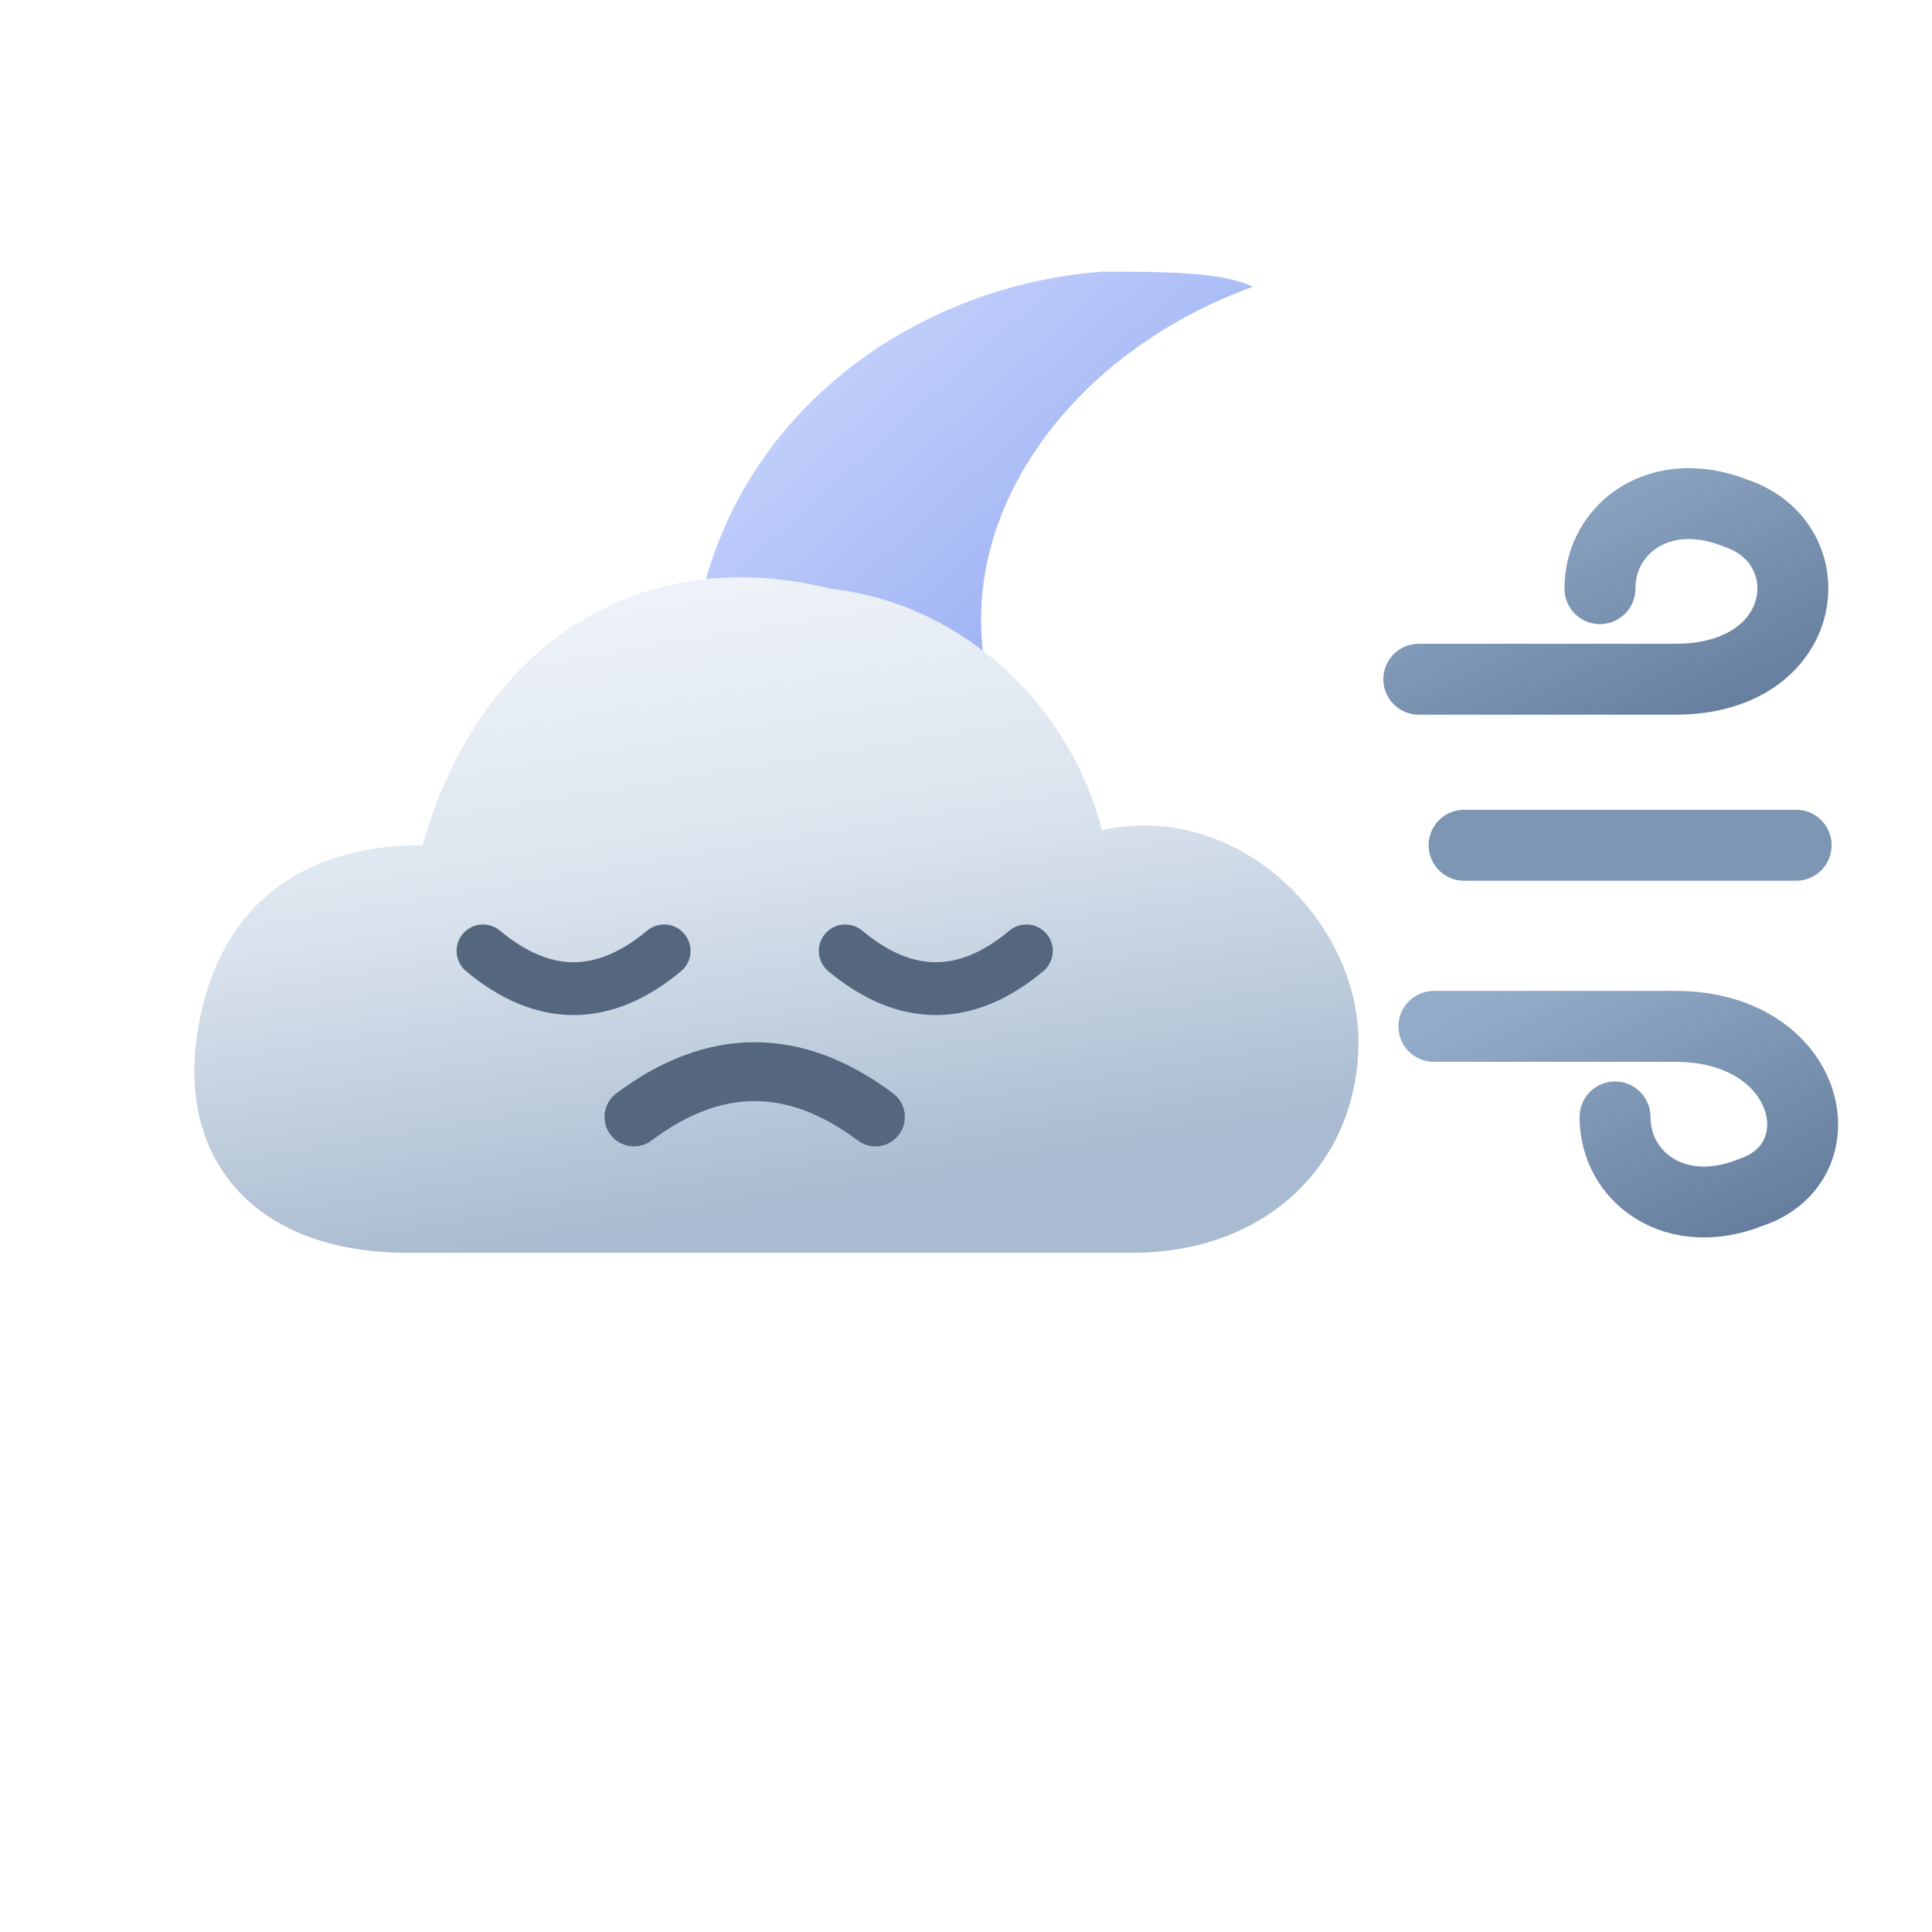
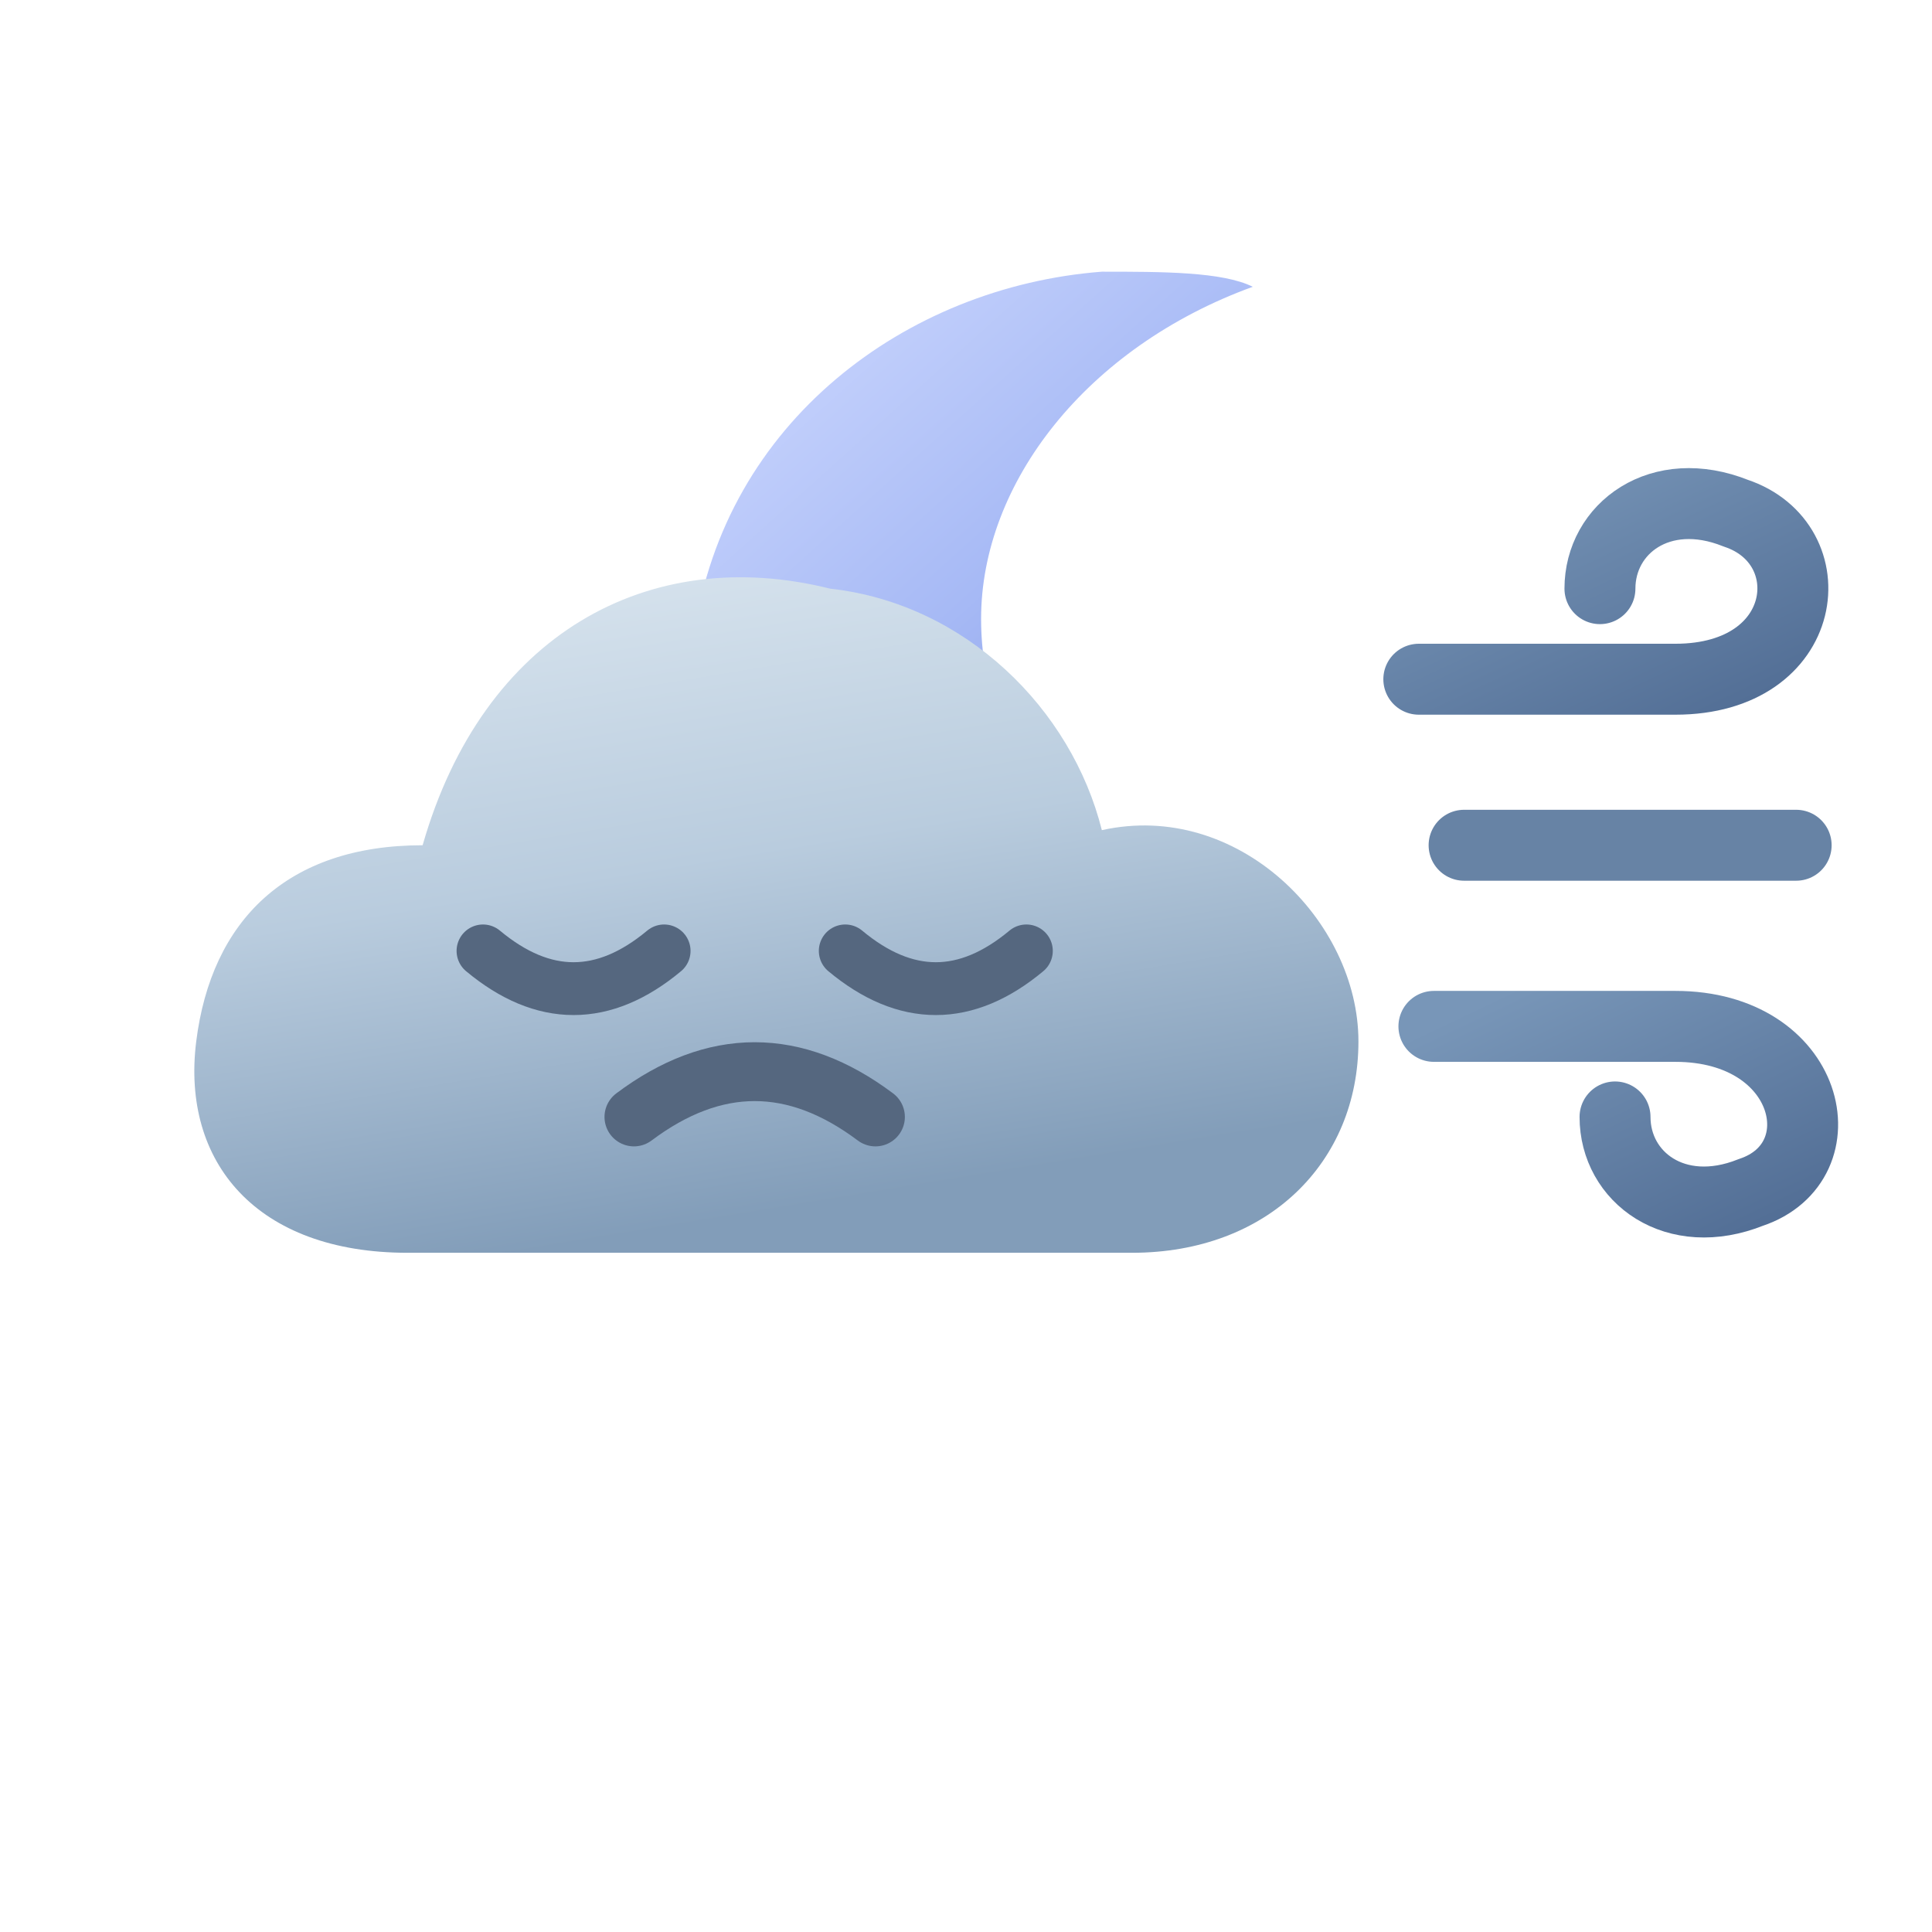
<svg xmlns="http://www.w3.org/2000/svg" viewBox="0 0 128 128" width="128" height="128" role="img" aria-label="16 partly cloudy night wind">
  <defs>
    <linearGradient id="cloud" x1="0" y1="0" x2="0.28" y2="1" gradientUnits="objectBoundingBox">
-       <stop stop-color="#F4F7FB" />
-       <stop offset="0.5" stop-color="#DBE4EE" />
-       <stop offset="1" stop-color="#A9BBD0" />
+       <stop stop-color="#DCE7F0" />
+       <stop offset="0.5" stop-color="#B9CCDE" />
+       <stop offset="1" stop-color="#829DB9" />
    </linearGradient>
    <linearGradient id="rear" x1="0" y1="0" x2="0.45" y2="1">
-       <stop stop-color="#AFC0D4" />
-       <stop offset="1" stop-color="#8299B6" />
+       <stop stop-color="#9BAFC7" />
+       <stop offset="1" stop-color="#6B85A5" />
    </linearGradient>
    <linearGradient id="sun" x1="0.1" y1="0" x2="0.8" y2="1">
      <stop stop-color="#FFE994" />
      <stop offset="0.52" stop-color="#FFD56E" />
      <stop offset="1" stop-color="#FFB953" />
    </linearGradient>
    <linearGradient id="rain" x1="0" y1="0" x2="0.8" y2="1">
-       <stop stop-color="#82D0FF" />
-       <stop offset="1" stop-color="#4096E5" />
+       <stop stop-color="#5CB6F1" />
+       <stop offset="1" stop-color="#287DCB" />
    </linearGradient>
    <linearGradient id="wind" x1="0" y1="0" x2="1" y2="1">
-       <stop stop-color="#93ACC9" />
-       <stop offset="1" stop-color="#667F9E" />
+       <stop stop-color="#7896B8" />
+       <stop offset="1" stop-color="#536F96" />
    </linearGradient>
    <linearGradient id="moon" x1="0" y1="0" x2="0.7" y2="1">
      <stop stop-color="#D2DCFF" />
      <stop offset="0.54" stop-color="#A6B9F5" />
      <stop offset="1" stop-color="#7D92E2" />
    </linearGradient>
    <linearGradient id="status" x1="0" y1="0" x2="0.6" y2="1">
      <stop stop-color="#EBF0F7" />
      <stop offset="1" stop-color="#B6C5D7" />
    </linearGradient>
  </defs>
  <path d="M83 19 C72 23 65 32 65 41 C65 50 71 57 82 59 C76 65 70 67 63 65 C50 62 44 53 46 42 C48 28 60 19 73 18 C77 18 81 18 83 19 Z" fill="url(#moon)" data-part="crescent-moon" />
  <path d="M27 83 C17 83 12 77 13 69 C14 61 19 56 28 56 C32 42 43 36 55 39 C64 40 71 47 73 55 C82 53 90 61 90 69 C90 77 84 83 75 83 Z" fill="url(#cloud)" data-part="foreground-cloud" />
  <path d="M32 63 Q38 68 44 63" fill="none" stroke="#55677F" stroke-width="3.5" stroke-linecap="round" stroke-linejoin="round" />
  <path d="M56 63 Q62 68 68 63" fill="none" stroke="#55677F" stroke-width="3.5" stroke-linecap="round" stroke-linejoin="round" />
  <path d="M42 74 Q50 68 58 74" fill="none" stroke="#55677F" stroke-width="3.9" stroke-linecap="round" stroke-linejoin="round" />
  <path d="M94 45 H111 C120 45 121 36 115 34 C110 32 106 35 106 39" fill="none" stroke="url(#wind)" stroke-width="4.7" stroke-linecap="round" stroke-linejoin="round" data-part="open-wind-curl" />
  <path d="M95 68 H111 C120 68 122 77 116 79 C111 81 107 78 107 74" fill="none" stroke="url(#wind)" stroke-width="4.7" stroke-linecap="round" stroke-linejoin="round" data-part="open-wind-curl" />
-   <path d="M97 56 H119" fill="none" stroke="#7D96B3" stroke-width="4.7" stroke-linecap="round" stroke-linejoin="round" data-part="straight-wind-line" />
+   <path d="M97 56 H119" fill="none" stroke="#6783A5" stroke-width="4.7" stroke-linecap="round" stroke-linejoin="round" data-part="straight-wind-line" />
</svg>
